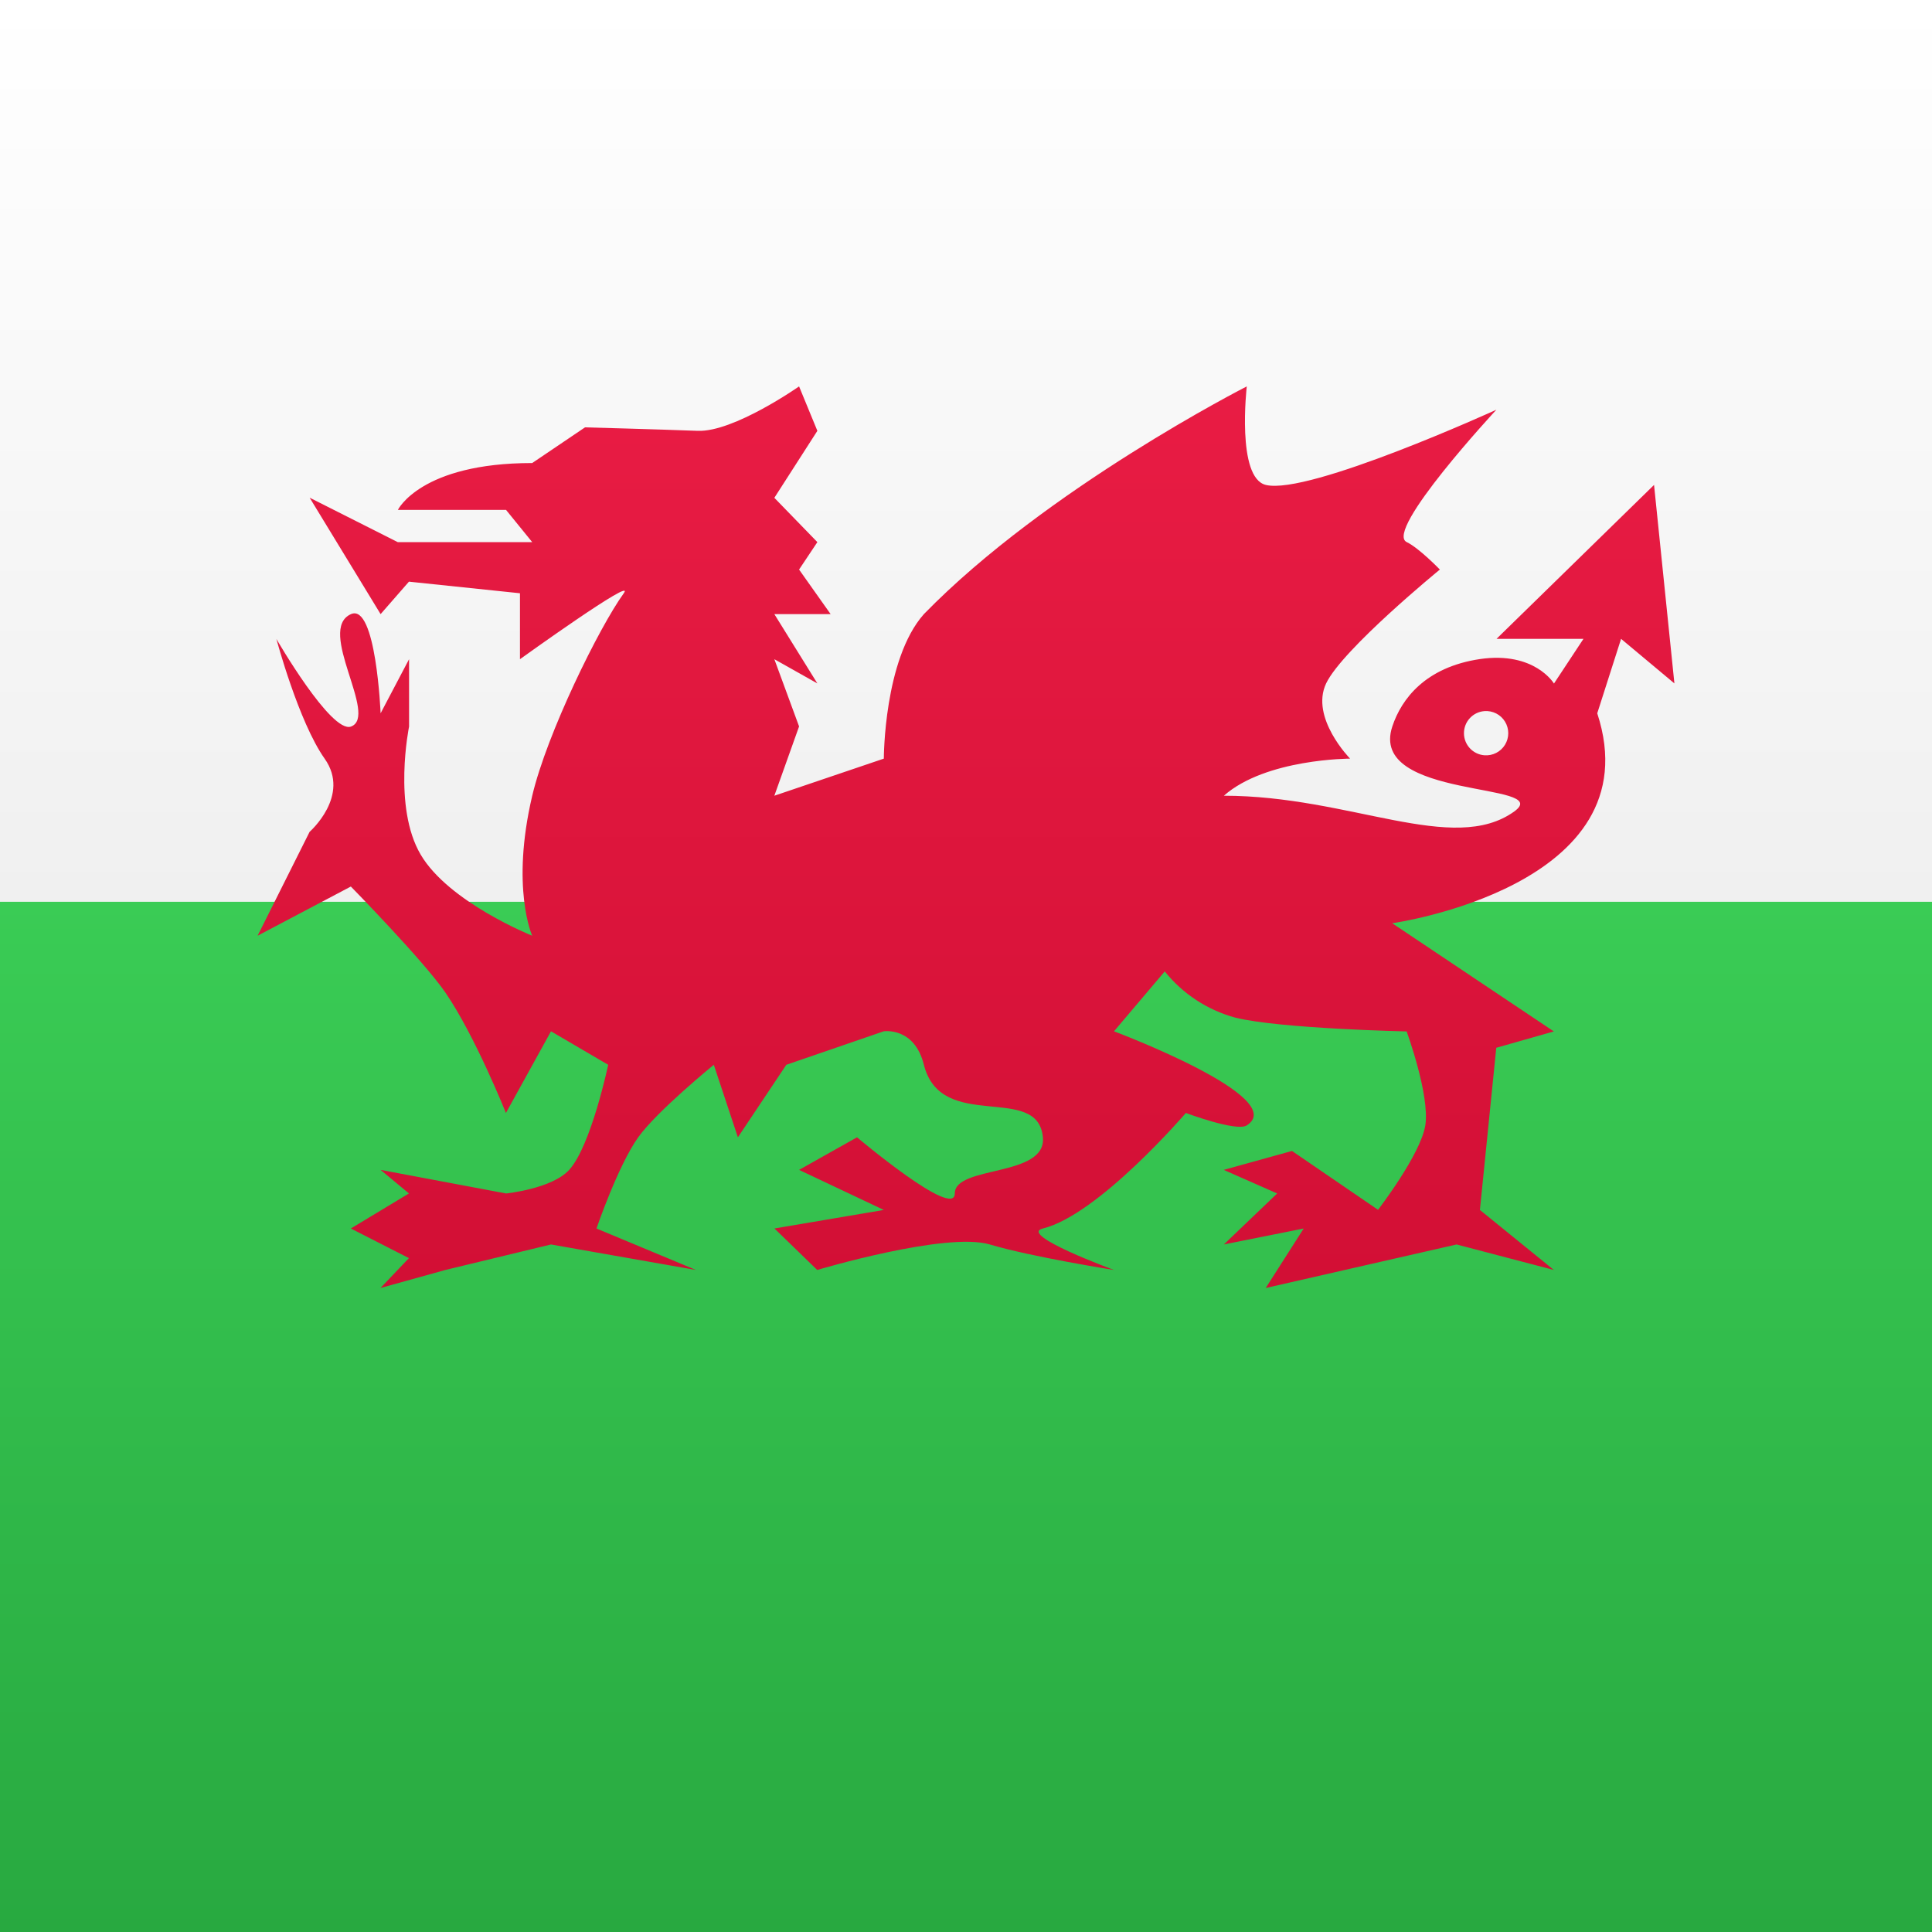
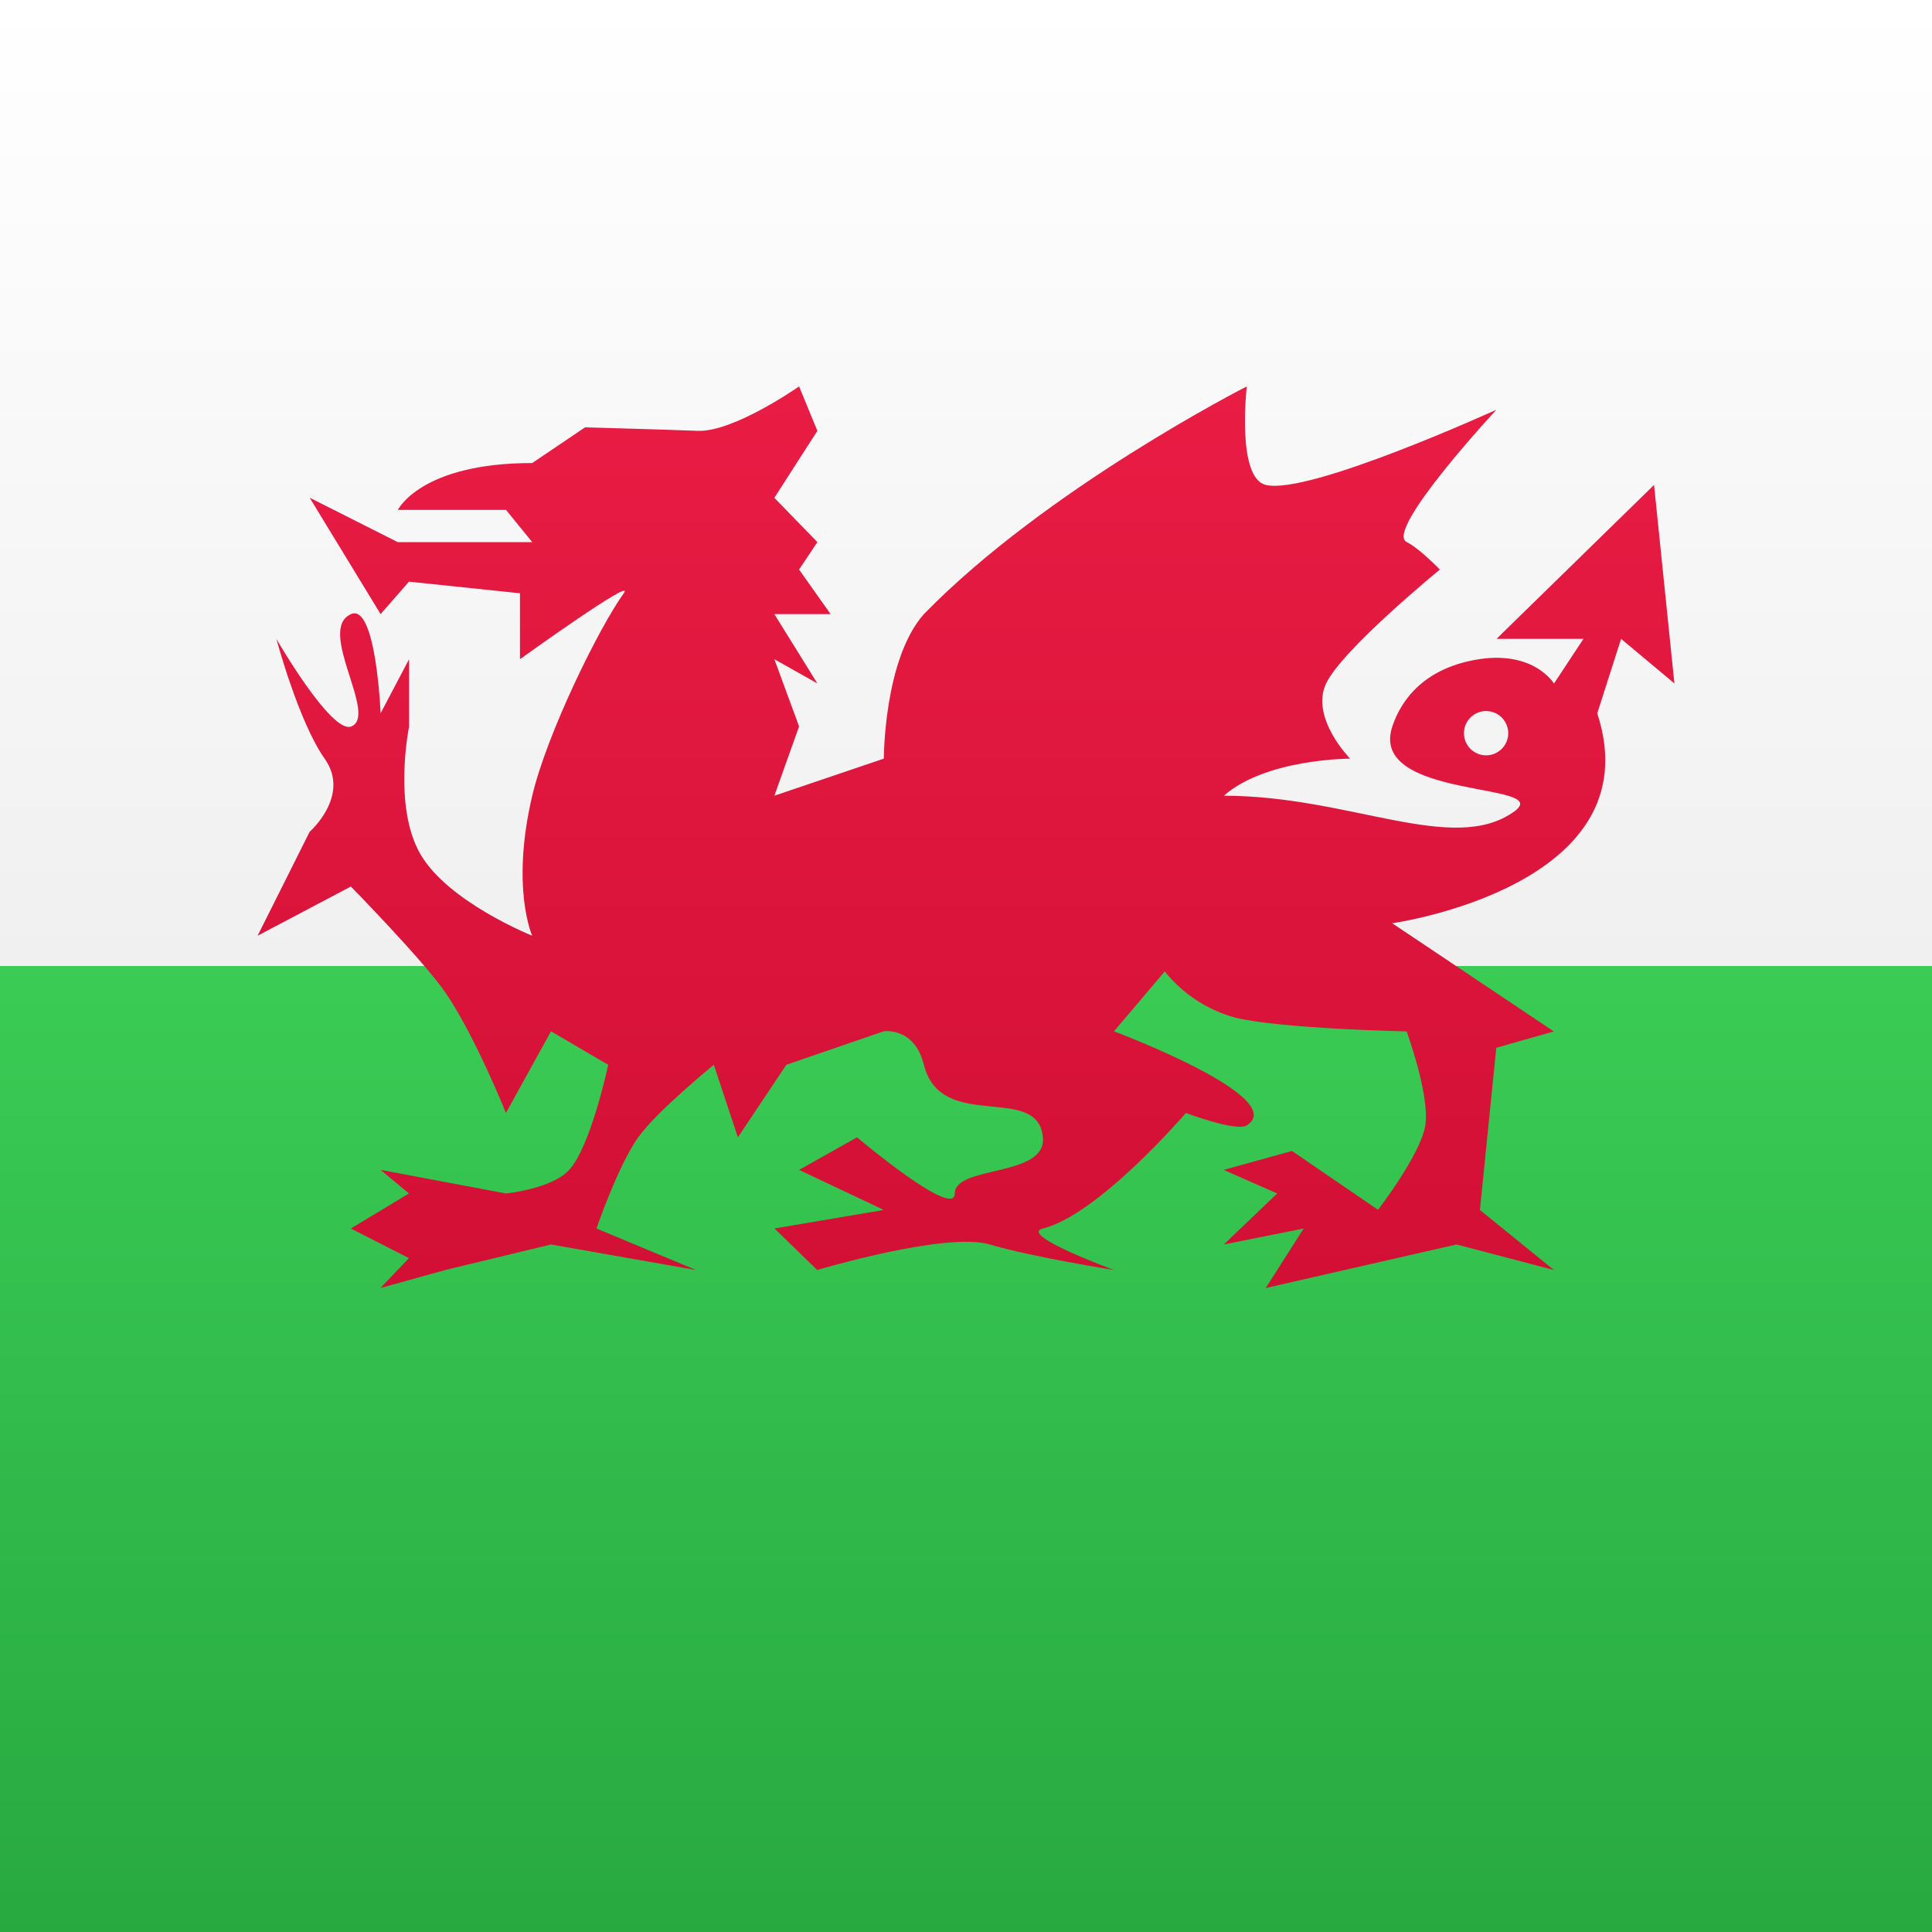
<svg xmlns="http://www.w3.org/2000/svg" width="15" height="15">
  <defs>
    <linearGradient x1="50%" y1="0%" x2="50%" y2="100%" id="a">
      <stop stop-color="#FFF" offset="0%" />
      <stop stop-color="#F0F0F0" offset="100%" />
    </linearGradient>
    <linearGradient x1="50%" y1="0%" x2="50%" y2="100%" id="b">
      <stop stop-color="#3ACC55" offset="0%" />
      <stop stop-color="#28A940" offset="100%" />
    </linearGradient>
    <linearGradient x1="50%" y1="0%" x2="50%" y2="100%" id="c">
      <stop stop-color="#E91C44" offset="0%" />
      <stop stop-color="#D20F35" offset="100%" />
    </linearGradient>
  </defs>
  <g fill="none" fill-rule="evenodd">
    <path fill="url(#a)" d="M0 0h15v15H0z" />
-     <path fill="url(#b)" d="M0 7h15v8H0z" />
-     <path fill="url(#a)" d="M0 0h15v7H0z" />
+     <path fill="url(#b)" d="M0 7.5h15v7.5H0z" />
+     <path fill="url(#a)" d="M0 0h15v7.5H0z" />
    <path d="M6.012 9.538l.85-.144-.658-.311.45-.253s.759.641.759.436c0-.22.713-.124.684-.436-.039-.426-.79-.031-.924-.563-.074-.297-.312-.26-.312-.26l-.756.26-.376.563-.187-.563s-.441.359-.587.563c-.157.22-.324.708-.324.708l.772.322-1.125-.198-.82.198-.504.14.221-.232-.451-.23.451-.272-.22-.183.974.183s.356-.036.49-.183c.17-.186.303-.816.303-.816l-.444-.26-.35.634s-.24-.6-.47-.935c-.172-.25-.734-.823-.734-.823L2 7.265l.404-.807s.32-.28.117-.567c-.203-.287-.375-.93-.375-.93s.425.736.579.68c.217-.081-.271-.753 0-.873.195-.086.23.77.23.77l.221-.42v.523s-.128.624.09.994c.218.371.866.63.866.63s-.168-.372 0-1.086c.114-.484.52-1.309.711-1.573.1-.14-.806.512-.806.512v-.512l-.862-.09-.22.252-.551-.904.684.345h1.044l-.203-.25h-.84s.176-.364 1.043-.364l.41-.277s.56.015.875.027c.28.011.787-.345.787-.345l.142.345-.334.52.334.344-.142.213.245.346h-.437l.334.538-.334-.188.192.522-.192.538.85-.288s0-.772.311-1.122C8.126 3.79 9.68 3 9.68 3s-.082.71.148.765c.333.081 1.79-.584 1.79-.584s-.875.942-.696 1.028c.096.046.257.213.257.213s-.756.618-.883.884c-.126.266.186.584.186.584s-.654 0-.98.288c.98 0 1.78.464 2.255.122.318-.23-1.138-.087-.947-.66.071-.214.257-.46.68-.523.425-.062.575.19.575.19l.229-.347h-.675l1.223-1.195L13 5.306l-.414-.346-.185.578c.44 1.345-1.592 1.63-1.592 1.63l1.255.84-.447.127-.127 1.259.574.466-.755-.198L9.827 10l.295-.462-.62.124.414-.396-.415-.183.53-.147.668.457s.33-.428.367-.655c.037-.234-.145-.73-.145-.73s-.983-.021-1.33-.107a1.058 1.058 0 0 1-.548-.359l-.394.465s1.373.515 1.03.731c-.08.05-.472-.097-.472-.097s-.677.79-1.11.897c-.196.048.552.322.552.322s-.639-.101-.964-.198c-.34-.101-1.34.198-1.34.198l-.333-.323v.001zm5.513-3.674a.172.172 0 1 0 0-.343.172.172 0 0 0 0 .343z" fill="url(#c)" fill-rule="nonzero" />
  </g>
</svg>
